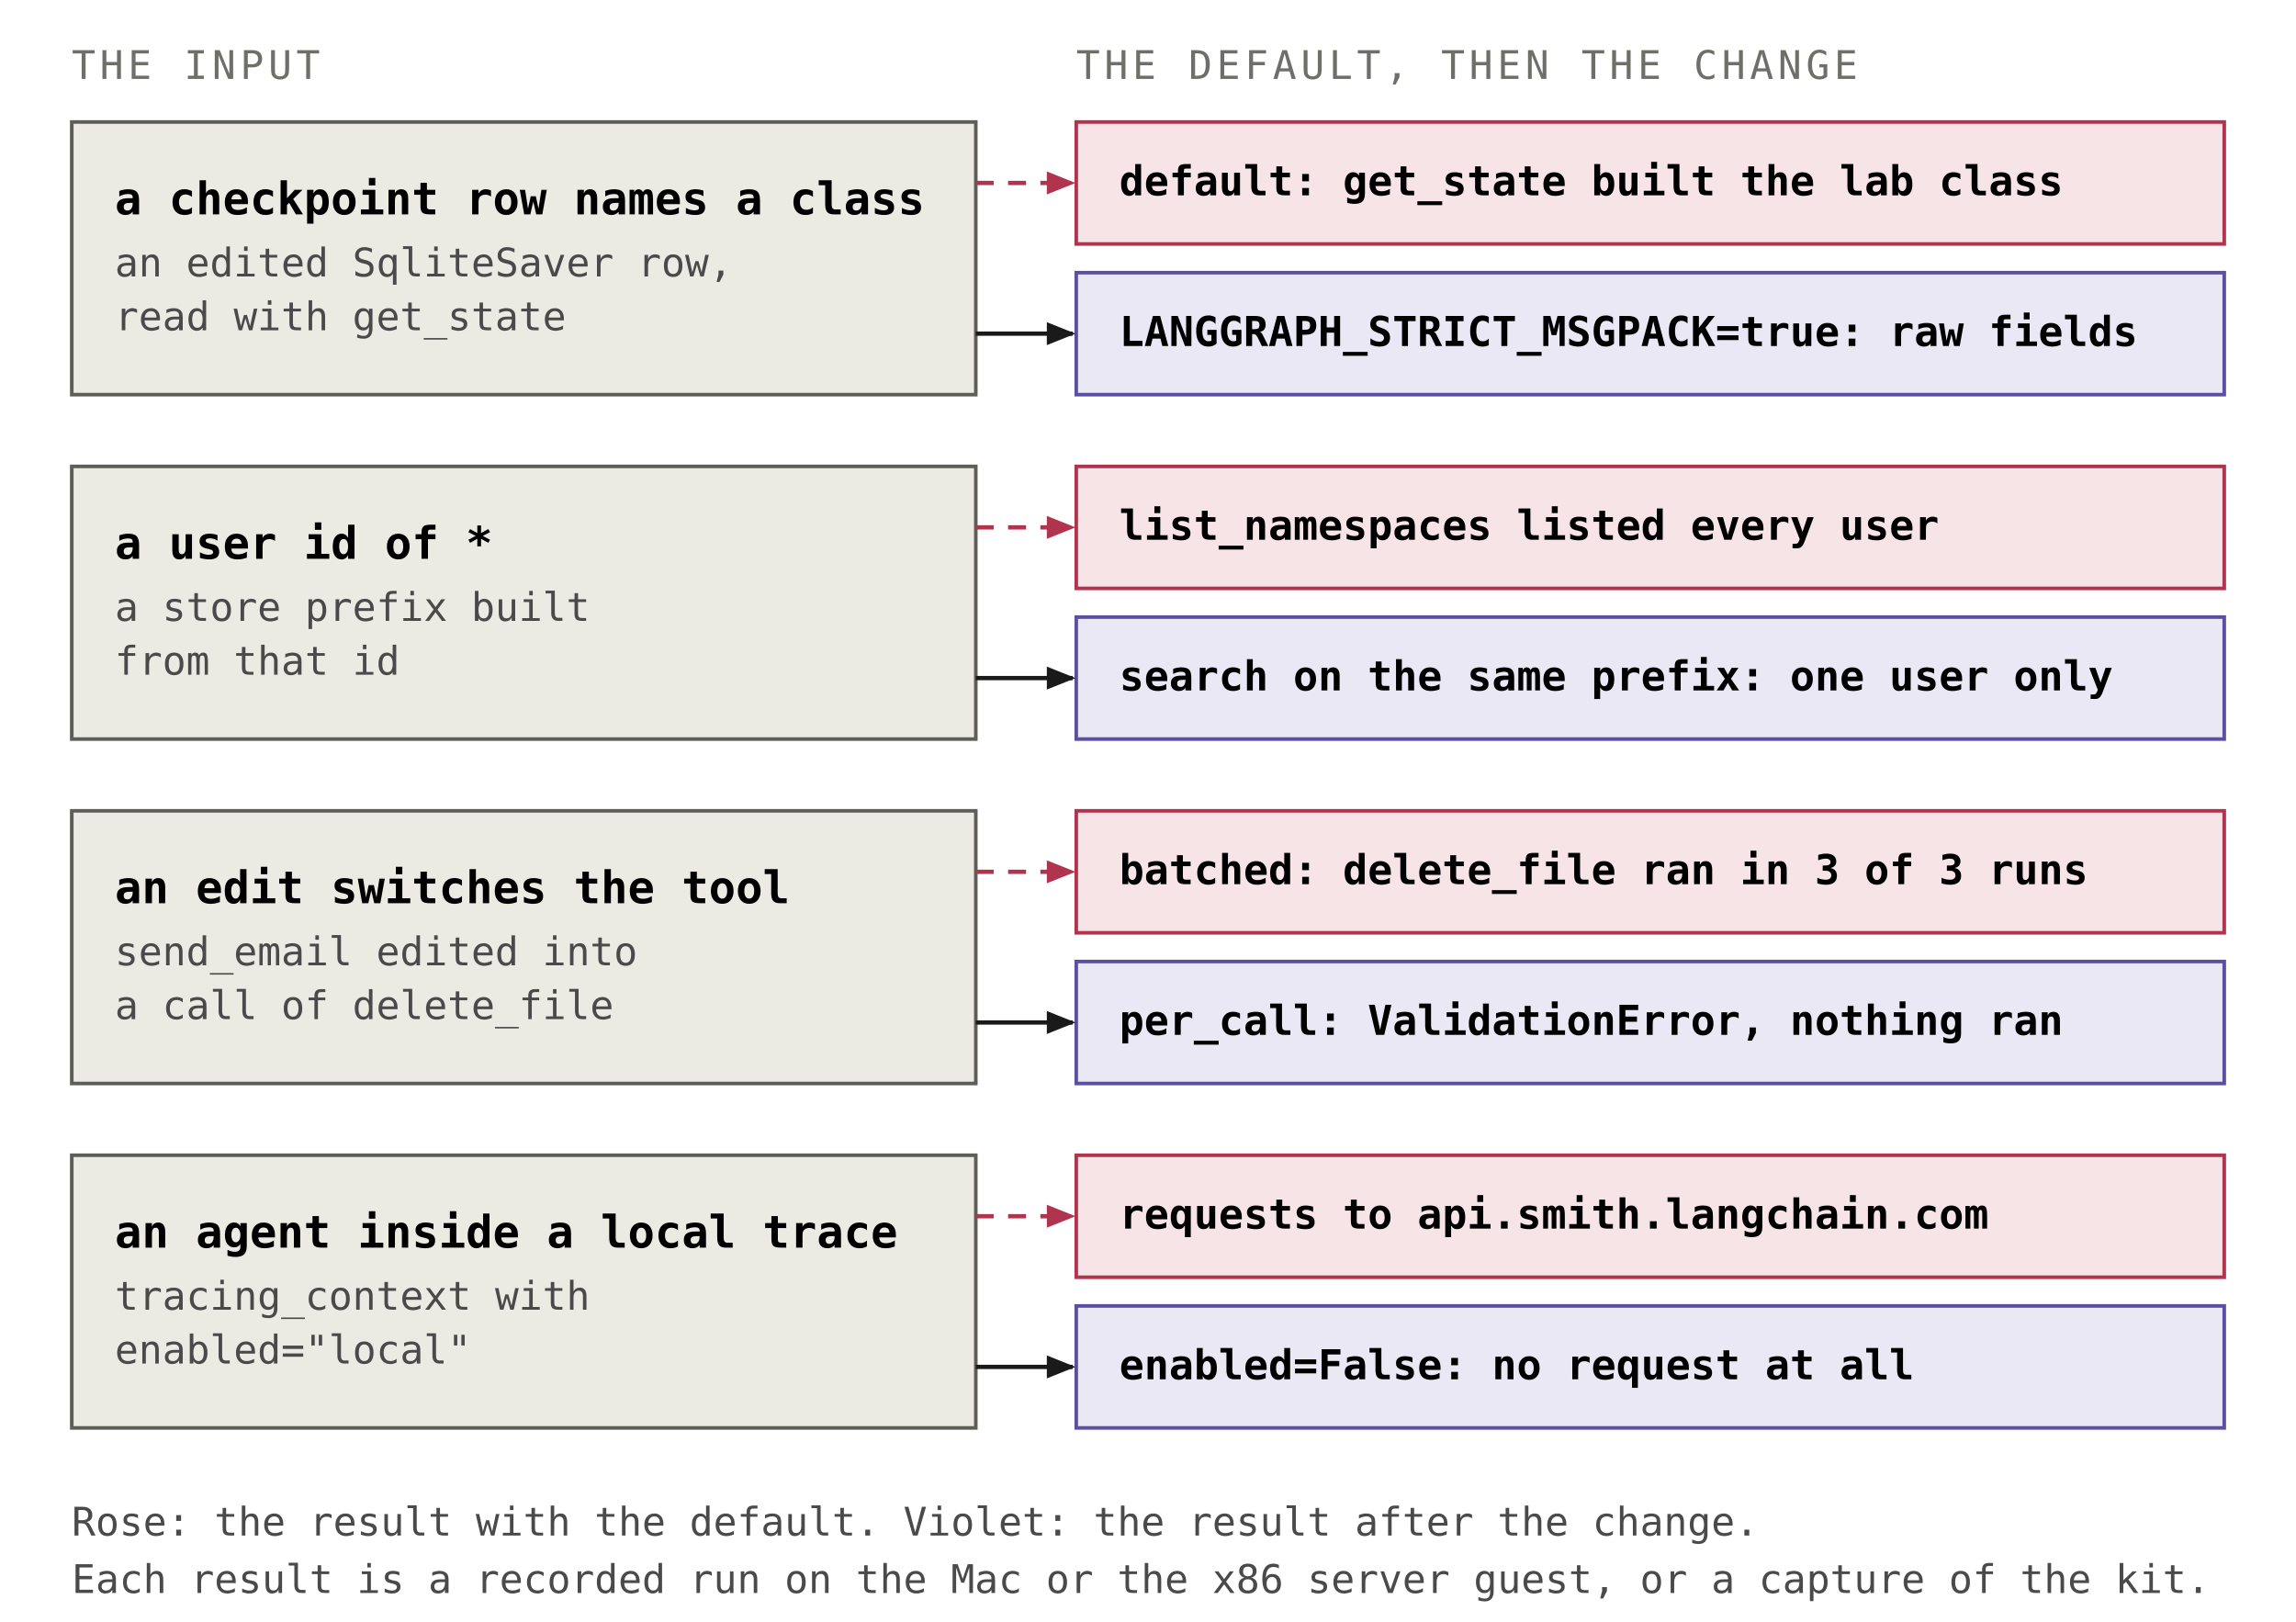
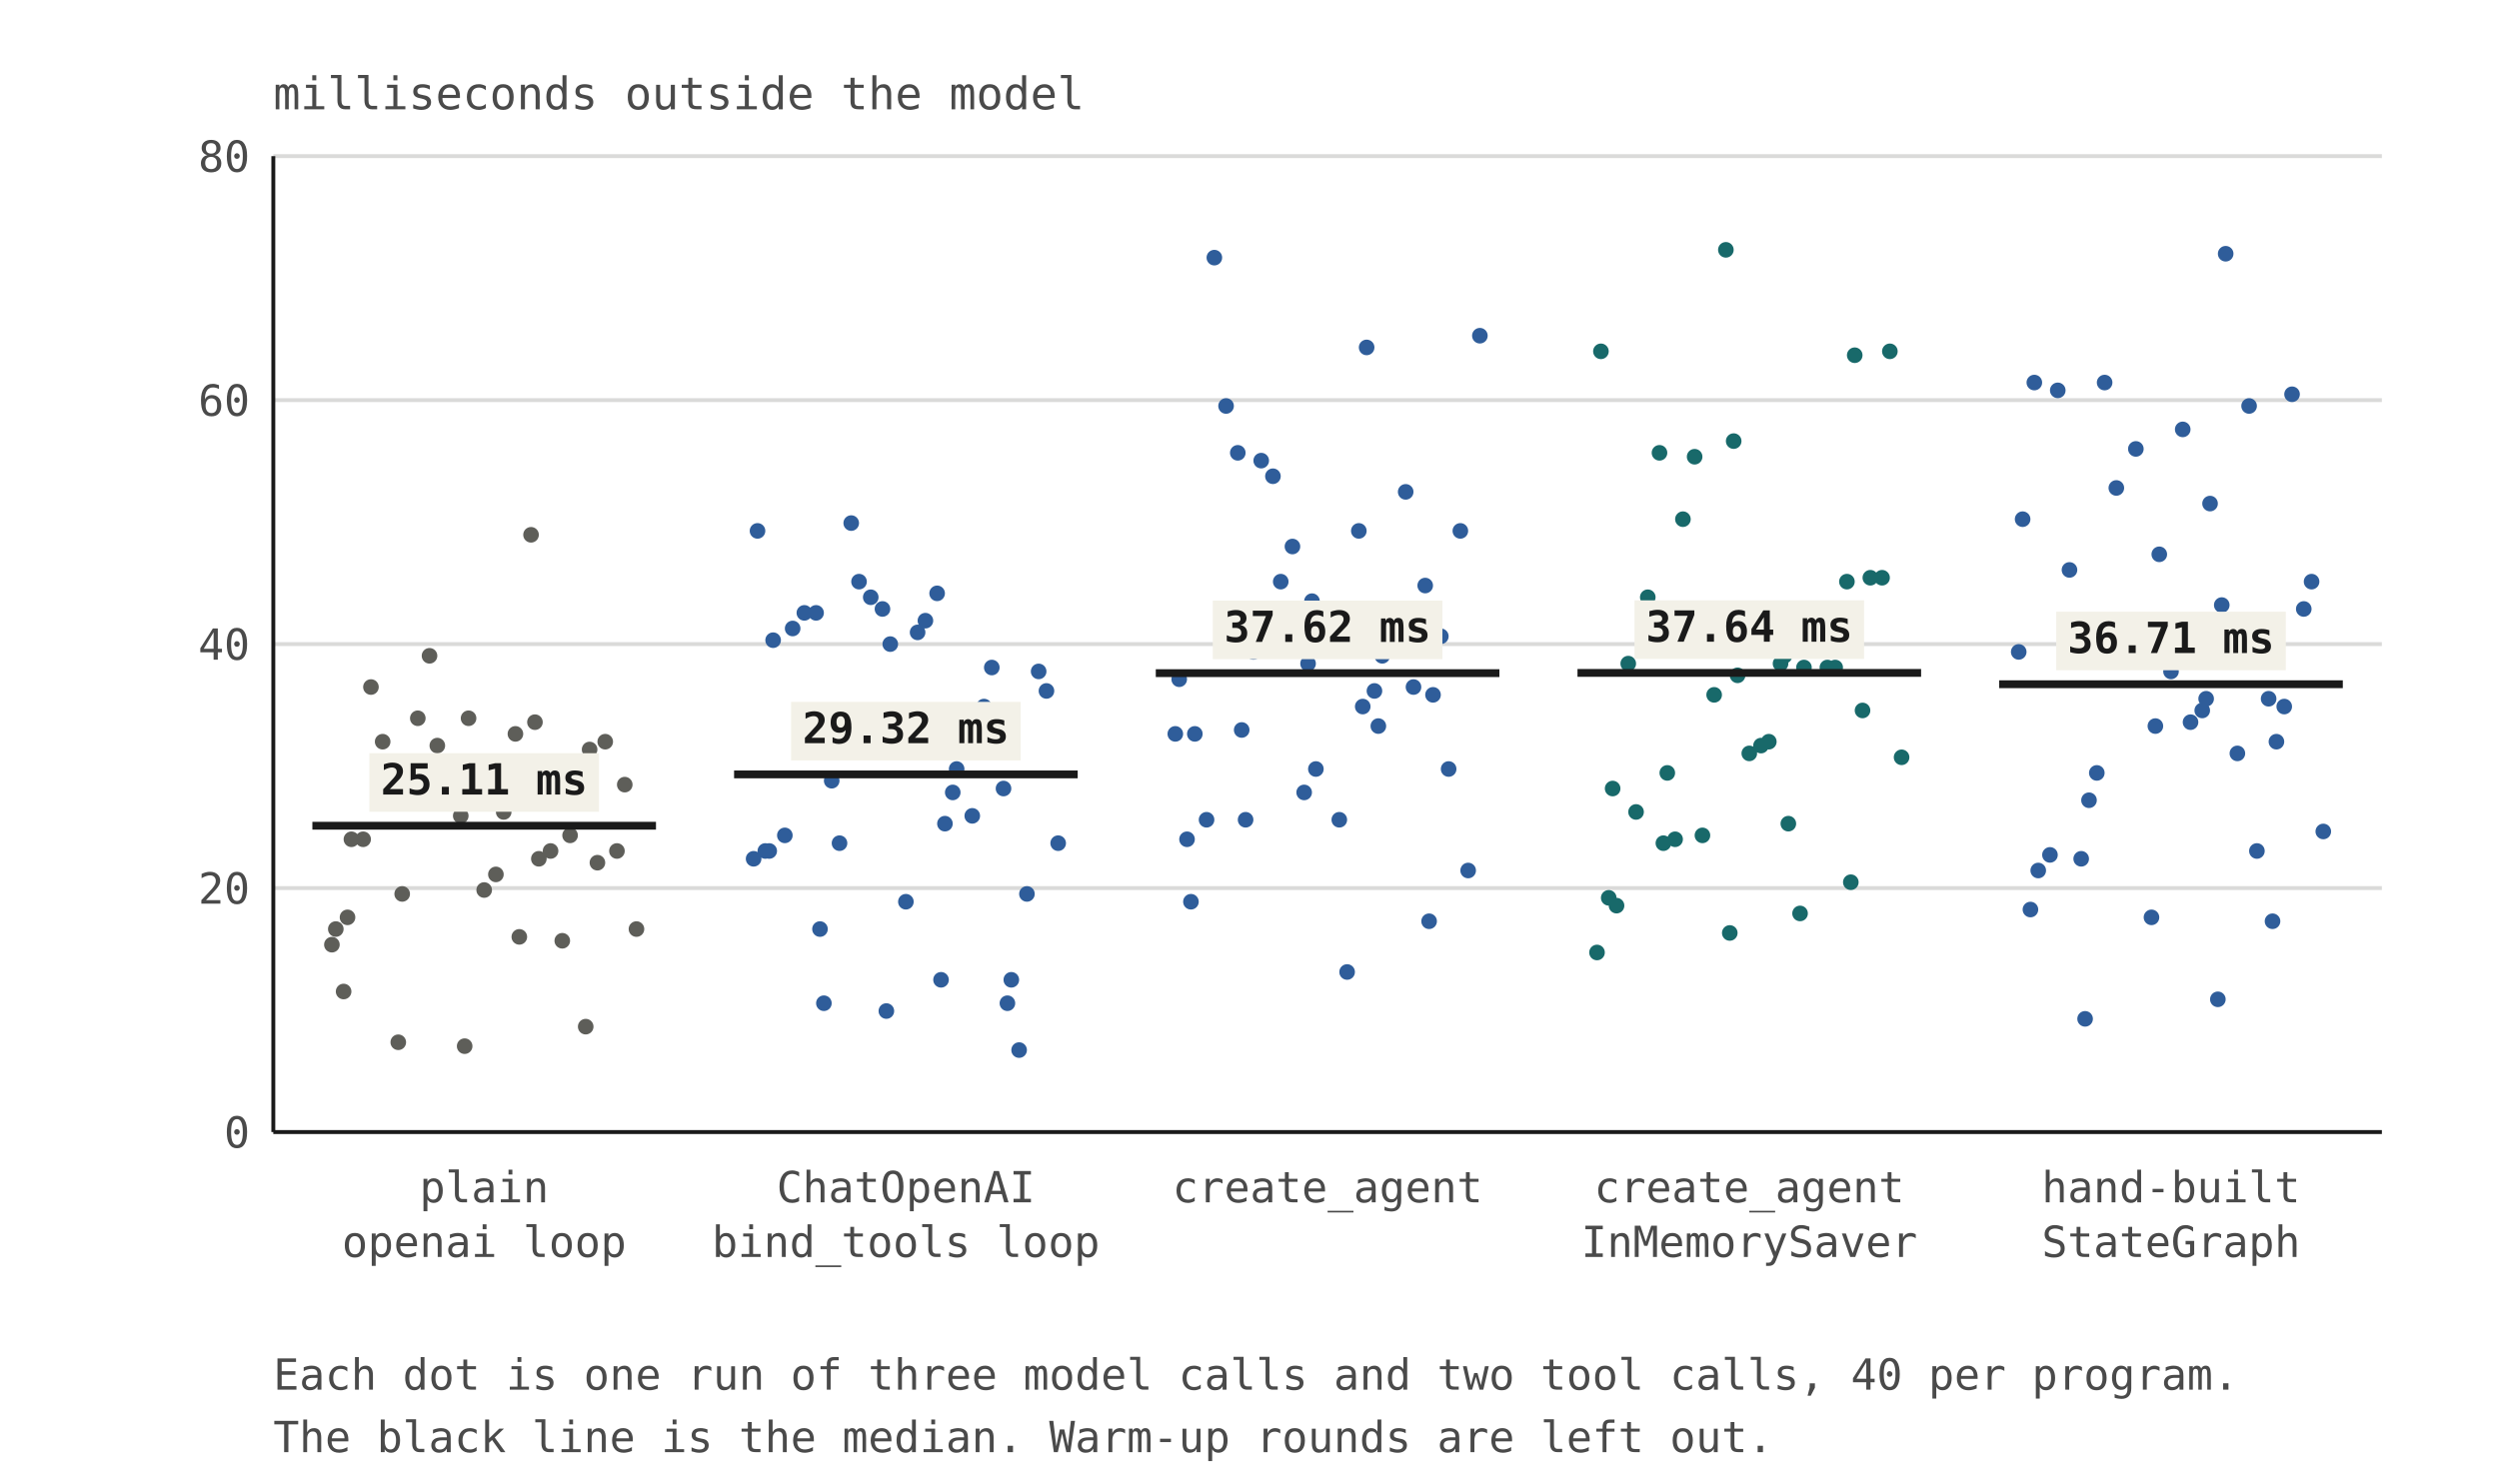
- <svg xmlns="http://www.w3.org/2000/svg" viewBox="0 0 640 452" role="img" aria-labelledby="fig-8-3-title fig-8-3-desc" font-family="JetBrains Mono, ui-monospace, monospace">
-   <defs>
-     <marker id="fig-8-3-head-rose" viewBox="0 0 10 10" refX="9" refY="5" markerWidth="8" markerHeight="8" markerUnits="userSpaceOnUse" orient="auto-start-reverse">
-       <path d="M0 1 L10 5 L0 9 z" fill="var(--m-rose-ink, #b0344d)" />
-     </marker>
-     <marker id="fig-8-3-head-ink" viewBox="0 0 10 10" refX="9" refY="5" markerWidth="8" markerHeight="8" markerUnits="userSpaceOnUse" orient="auto-start-reverse">
-       <path d="M0 1 L10 5 L0 9 z" fill="var(--m-ink, #1a1a1a)" />
-     </marker>
-   </defs>
-   <text x="20" y="22" font-size="11" letter-spacing="1.2" fill="var(--m-ink-mute, #6f6f6a)">THE INPUT</text>
-   <text x="300" y="22" font-size="11" letter-spacing="1.2" fill="var(--m-ink-mute, #6f6f6a)">THE DEFAULT, THEN THE CHANGE</text>
-   <rect x="20" y="34" width="252" height="76" fill="var(--m-grey-fill, #ecebe3)" stroke="var(--m-grey-ink, #5e5e59)" />
-   <text x="32" y="59.75" font-size="12.5" font-weight="700">a checkpoint row names a class</text>
-   <text x="32" y="77.05" font-size="11" class="m-serif" fill="var(--m-ink-soft, #4a4a4a)">an edited SqliteSaver row,</text>
-   <text x="32" y="92.05" font-size="11" class="m-serif" fill="var(--m-ink-soft, #4a4a4a)">read with get_state</text>
-   <rect x="300" y="34" width="320" height="34" fill="var(--m-rose-fill, #f7e4e7)" stroke="var(--m-rose-ink, #b0344d)" />
-   <text x="312" y="54.45" font-size="11.5" font-weight="700">default: get_state built the lab class</text>
-   <rect x="300" y="76" width="320" height="34" fill="var(--m-violet-fill, #ebe8f5)" stroke="var(--m-violet-ink, #5b4fa3)" />
-   <text x="312" y="96.45" font-size="11.5" font-weight="700">LANGGRAPH_STRICT_MSGPACK=true: raw fields</text>
-   <path d="M272 51 H299" fill="none" stroke="var(--m-rose-ink, #b0344d)" stroke-width="1.2" stroke-dasharray="5 4" stroke-linejoin="round" marker-end="url(#fig-8-3-head-rose)" />
-   <path d="M272 93 H299" fill="none" stroke="var(--m-ink, #1a1a1a)" stroke-width="1.2" stroke-linejoin="round" marker-end="url(#fig-8-3-head-ink)" />
-   <rect x="20" y="130" width="252" height="76" fill="var(--m-grey-fill, #ecebe3)" stroke="var(--m-grey-ink, #5e5e59)" />
-   <text x="32" y="155.75" font-size="12.5" font-weight="700">a user id of *</text>
-   <text x="32" y="173.05" font-size="11" class="m-serif" fill="var(--m-ink-soft, #4a4a4a)">a store prefix built</text>
-   <text x="32" y="188.05" font-size="11" class="m-serif" fill="var(--m-ink-soft, #4a4a4a)">from that id</text>
-   <rect x="300" y="130" width="320" height="34" fill="var(--m-rose-fill, #f7e4e7)" stroke="var(--m-rose-ink, #b0344d)" />
-   <text x="312" y="150.45" font-size="11.5" font-weight="700">list_namespaces listed every user</text>
-   <rect x="300" y="172" width="320" height="34" fill="var(--m-violet-fill, #ebe8f5)" stroke="var(--m-violet-ink, #5b4fa3)" />
-   <text x="312" y="192.45" font-size="11.5" font-weight="700">search on the same prefix: one user only</text>
-   <path d="M272 147 H299" fill="none" stroke="var(--m-rose-ink, #b0344d)" stroke-width="1.2" stroke-dasharray="5 4" stroke-linejoin="round" marker-end="url(#fig-8-3-head-rose)" />
-   <path d="M272 189 H299" fill="none" stroke="var(--m-ink, #1a1a1a)" stroke-width="1.2" stroke-linejoin="round" marker-end="url(#fig-8-3-head-ink)" />
-   <rect x="20" y="226" width="252" height="76" fill="var(--m-grey-fill, #ecebe3)" stroke="var(--m-grey-ink, #5e5e59)" />
-   <text x="32" y="251.75" font-size="12.5" font-weight="700">an edit switches the tool</text>
-   <text x="32" y="269.05" font-size="11" class="m-serif" fill="var(--m-ink-soft, #4a4a4a)">send_email edited into</text>
-   <text x="32" y="284.05" font-size="11" class="m-serif" fill="var(--m-ink-soft, #4a4a4a)">a call of delete_file</text>
-   <rect x="300" y="226" width="320" height="34" fill="var(--m-rose-fill, #f7e4e7)" stroke="var(--m-rose-ink, #b0344d)" />
-   <text x="312" y="246.45" font-size="11.5" font-weight="700">batched: delete_file ran in 3 of 3 runs</text>
-   <rect x="300" y="268" width="320" height="34" fill="var(--m-violet-fill, #ebe8f5)" stroke="var(--m-violet-ink, #5b4fa3)" />
-   <text x="312" y="288.45" font-size="11.5" font-weight="700">per_call: ValidationError, nothing ran</text>
-   <path d="M272 243 H299" fill="none" stroke="var(--m-rose-ink, #b0344d)" stroke-width="1.2" stroke-dasharray="5 4" stroke-linejoin="round" marker-end="url(#fig-8-3-head-rose)" />
-   <path d="M272 285 H299" fill="none" stroke="var(--m-ink, #1a1a1a)" stroke-width="1.2" stroke-linejoin="round" marker-end="url(#fig-8-3-head-ink)" />
-   <rect x="20" y="322" width="252" height="76" fill="var(--m-grey-fill, #ecebe3)" stroke="var(--m-grey-ink, #5e5e59)" />
-   <text x="32" y="347.75" font-size="12.5" font-weight="700">an agent inside a local trace</text>
-   <text x="32" y="365.05" font-size="11" class="m-serif" fill="var(--m-ink-soft, #4a4a4a)">tracing_context with</text>
-   <text x="32" y="380.05" font-size="11" class="m-serif" fill="var(--m-ink-soft, #4a4a4a)">enabled="local"</text>
-   <rect x="300" y="322" width="320" height="34" fill="var(--m-rose-fill, #f7e4e7)" stroke="var(--m-rose-ink, #b0344d)" />
-   <text x="312" y="342.45" font-size="11.5" font-weight="700">requests to api.smith.langchain.com</text>
-   <rect x="300" y="364" width="320" height="34" fill="var(--m-violet-fill, #ebe8f5)" stroke="var(--m-violet-ink, #5b4fa3)" />
-   <text x="312" y="384.45" font-size="11.5" font-weight="700">enabled=False: no request at all</text>
-   <path d="M272 339 H299" fill="none" stroke="var(--m-rose-ink, #b0344d)" stroke-width="1.2" stroke-dasharray="5 4" stroke-linejoin="round" marker-end="url(#fig-8-3-head-rose)" />
-   <path d="M272 381 H299" fill="none" stroke="var(--m-ink, #1a1a1a)" stroke-width="1.2" stroke-linejoin="round" marker-end="url(#fig-8-3-head-ink)" />
-   <text x="20" y="428" font-size="11" class="m-serif" fill="var(--m-ink-soft, #4a4a4a)">Rose: the result with the default. Violet: the result after the change.</text>
-   <text x="20" y="444" font-size="11" class="m-serif" fill="var(--m-ink-soft, #4a4a4a)">Each result is a recorded run on the Mac or the x86 server guest, or a capture of the kit.</text>
+ <svg xmlns="http://www.w3.org/2000/svg" viewBox="0 0 640 380" role="img" aria-labelledby="fig-8-3-title fig-8-3-desc" font-family="JetBrains Mono, ui-monospace, monospace">
+   <line x1="70" y1="290" x2="610" y2="290" stroke="var(--m-ink-mute, #6f6f6a)" stroke-width="1" stroke-opacity="0.25" />
+   <text x="64" y="294" font-size="11" text-anchor="end" fill="var(--m-ink-soft, #4a4a4a)">0</text>
+   <line x1="70" y1="227.5" x2="610" y2="227.5" stroke="var(--m-ink-mute, #6f6f6a)" stroke-width="1" stroke-opacity="0.25" />
+   <text x="64" y="231.5" font-size="11" text-anchor="end" fill="var(--m-ink-soft, #4a4a4a)">20</text>
+   <line x1="70" y1="165" x2="610" y2="165" stroke="var(--m-ink-mute, #6f6f6a)" stroke-width="1" stroke-opacity="0.25" />
+   <text x="64" y="169" font-size="11" text-anchor="end" fill="var(--m-ink-soft, #4a4a4a)">40</text>
+   <line x1="70" y1="102.5" x2="610" y2="102.5" stroke="var(--m-ink-mute, #6f6f6a)" stroke-width="1" stroke-opacity="0.25" />
+   <text x="64" y="106.5" font-size="11" text-anchor="end" fill="var(--m-ink-soft, #4a4a4a)">60</text>
+   <line x1="70" y1="40" x2="610" y2="40" stroke="var(--m-ink-mute, #6f6f6a)" stroke-width="1" stroke-opacity="0.25" />
+   <text x="64" y="44" font-size="11" text-anchor="end" fill="var(--m-ink-soft, #4a4a4a)">80</text>
+   <line x1="70" y1="290" x2="610" y2="290" stroke="var(--m-ink, #1a1a1a)" stroke-width="1" />
+   <line x1="70" y1="40" x2="70" y2="290" stroke="var(--m-ink, #1a1a1a)" stroke-width="1" />
+   <text x="70" y="28" font-size="11.5" class="m-serif" fill="var(--m-ink-soft, #4a4a4a)">milliseconds outside the model</text>
+   <path d="M83 242a2 2 0 1 0 4 0a2 2 0 1 0-4 0M131 240a2 2 0 1 0 4 0a2 2 0 1 0-4 0M100 267a2 2 0 1 0 4 0a2 2 0 1 0-4 0M148 263a2 2 0 1 0 4 0a2 2 0 1 0-4 0M117 268a2 2 0 1 0 4 0a2 2 0 1 0-4 0M86 254a2 2 0 1 0 4 0a2 2 0 1 0-4 0M134 137a2 2 0 1 0 4 0a2 2 0 1 0-4 0M103 203a2 2 0 1 0 4 0a2 2 0 1 0-4 0M151 221a2 2 0 1 0 4 0a2 2 0 1 0-4 0M119 204a2 2 0 1 0 4 0a2 2 0 1 0-4 0M88 215a2 2 0 1 0 4 0a2 2 0 1 0-4 0M136 220a2 2 0 1 0 4 0a2 2 0 1 0-4 0M105 184a2 2 0 1 0 4 0a2 2 0 1 0-4 0M153 190a2 2 0 1 0 4 0a2 2 0 1 0-4 0M122 228a2 2 0 1 0 4 0a2 2 0 1 0-4 0M91 215a2 2 0 1 0 4 0a2 2 0 1 0-4 0M139 218a2 2 0 1 0 4 0a2 2 0 1 0-4 0M108 168a2 2 0 1 0 4 0a2 2 0 1 0-4 0M156 218a2 2 0 1 0 4 0a2 2 0 1 0-4 0M125 224a2 2 0 1 0 4 0a2 2 0 1 0-4 0M93 176a2 2 0 1 0 4 0a2 2 0 1 0-4 0M142 241a2 2 0 1 0 4 0a2 2 0 1 0-4 0M110 191a2 2 0 1 0 4 0a2 2 0 1 0-4 0M158 201a2 2 0 1 0 4 0a2 2 0 1 0-4 0M127 208a2 2 0 1 0 4 0a2 2 0 1 0-4 0M96 190a2 2 0 1 0 4 0a2 2 0 1 0-4 0M144 214a2 2 0 1 0 4 0a2 2 0 1 0-4 0M113 203a2 2 0 1 0 4 0a2 2 0 1 0-4 0M161 238a2 2 0 1 0 4 0a2 2 0 1 0-4 0M130 188a2 2 0 1 0 4 0a2 2 0 1 0-4 0M99 204a2 2 0 1 0 4 0a2 2 0 1 0-4 0M147 204a2 2 0 1 0 4 0a2 2 0 1 0-4 0M116 209a2 2 0 1 0 4 0a2 2 0 1 0-4 0M84 238a2 2 0 1 0 4 0a2 2 0 1 0-4 0M132 204a2 2 0 1 0 4 0a2 2 0 1 0-4 0M101 229a2 2 0 1 0 4 0a2 2 0 1 0-4 0M149 192a2 2 0 1 0 4 0a2 2 0 1 0-4 0M118 184a2 2 0 1 0 4 0a2 2 0 1 0-4 0M87 235a2 2 0 1 0 4 0a2 2 0 1 0-4 0M135 185a2 2 0 1 0 4 0a2 2 0 1 0-4 0" fill="var(--m-grey-ink, #5e5e59)" />
+   <line x1="80" y1="211.53" x2="168" y2="211.53" stroke="var(--m-ink, #1a1a1a)" stroke-width="2" />
+   <rect class="m-knock" x="94.6" y="192.95" width="58.8" height="15" fill="var(--m-panel, #f3f1e8)" />
+   <text x="124" y="203.53" font-size="11" text-anchor="middle" font-weight="700" fill="var(--m-ink, #1a1a1a)">25.11 ms</text>
+   <text x="124" y="308" font-size="11" text-anchor="middle" fill="var(--m-ink-soft, #4a4a4a)">plain</text>
+   <text x="124" y="322" font-size="11" text-anchor="middle" fill="var(--m-ink-soft, #4a4a4a)">openai loop</text>
+   <path d="M191 220a2 2 0 1 0 4 0a2 2 0 1 0-4 0M239 251a2 2 0 1 0 4 0a2 2 0 1 0-4 0M208 238a2 2 0 1 0 4 0a2 2 0 1 0-4 0M256 257a2 2 0 1 0 4 0a2 2 0 1 0-4 0M225 259a2 2 0 1 0 4 0a2 2 0 1 0-4 0M194 218a2 2 0 1 0 4 0a2 2 0 1 0-4 0M242 203a2 2 0 1 0 4 0a2 2 0 1 0-4 0M211 200a2 2 0 1 0 4 0a2 2 0 1 0-4 0M259 269a2 2 0 1 0 4 0a2 2 0 1 0-4 0M227 184a2 2 0 1 0 4 0a2 2 0 1 0-4 0M196 164a2 2 0 1 0 4 0a2 2 0 1 0-4 0M244 185a2 2 0 1 0 4 0a2 2 0 1 0-4 0M213 216a2 2 0 1 0 4 0a2 2 0 1 0-4 0M261 229a2 2 0 1 0 4 0a2 2 0 1 0-4 0M230 231a2 2 0 1 0 4 0a2 2 0 1 0-4 0M199 214a2 2 0 1 0 4 0a2 2 0 1 0-4 0M247 209a2 2 0 1 0 4 0a2 2 0 1 0-4 0M216 134a2 2 0 1 0 4 0a2 2 0 1 0-4 0M264 172a2 2 0 1 0 4 0a2 2 0 1 0-4 0M233 162a2 2 0 1 0 4 0a2 2 0 1 0-4 0M201 161a2 2 0 1 0 4 0a2 2 0 1 0-4 0M250 181a2 2 0 1 0 4 0a2 2 0 1 0-4 0M218 149a2 2 0 1 0 4 0a2 2 0 1 0-4 0M266 177a2 2 0 1 0 4 0a2 2 0 1 0-4 0M235 159a2 2 0 1 0 4 0a2 2 0 1 0-4 0M204 157a2 2 0 1 0 4 0a2 2 0 1 0-4 0M252 171a2 2 0 1 0 4 0a2 2 0 1 0-4 0M221 153a2 2 0 1 0 4 0a2 2 0 1 0-4 0M269 216a2 2 0 1 0 4 0a2 2 0 1 0-4 0M238 152a2 2 0 1 0 4 0a2 2 0 1 0-4 0M207 157a2 2 0 1 0 4 0a2 2 0 1 0-4 0M255 202a2 2 0 1 0 4 0a2 2 0 1 0-4 0M224 156a2 2 0 1 0 4 0a2 2 0 1 0-4 0M192 136a2 2 0 1 0 4 0a2 2 0 1 0-4 0M240 211a2 2 0 1 0 4 0a2 2 0 1 0-4 0M209 257a2 2 0 1 0 4 0a2 2 0 1 0-4 0M257 251a2 2 0 1 0 4 0a2 2 0 1 0-4 0M226 165a2 2 0 1 0 4 0a2 2 0 1 0-4 0M195 218a2 2 0 1 0 4 0a2 2 0 1 0-4 0M243 197a2 2 0 1 0 4 0a2 2 0 1 0-4 0" fill="var(--m-blue-ink, #2f5d9a)" />
+   <line x1="188" y1="198.38" x2="276" y2="198.38" stroke="var(--m-ink, #1a1a1a)" stroke-width="2" />
+   <rect class="m-knock" x="202.6" y="179.8" width="58.8" height="15" fill="var(--m-panel, #f3f1e8)" />
+   <text x="232" y="190.38" font-size="11" text-anchor="middle" font-weight="700" fill="var(--m-ink, #1a1a1a)">29.32 ms</text>
+   <text x="232" y="308" font-size="11" text-anchor="middle" fill="var(--m-ink-soft, #4a4a4a)">ChatOpenAI</text>
+   <text x="232" y="322" font-size="11" text-anchor="middle" fill="var(--m-ink-soft, #4a4a4a)">bind_tools loop</text>
+   <path d="M299 188a2 2 0 1 0 4 0a2 2 0 1 0-4 0M347 181a2 2 0 1 0 4 0a2 2 0 1 0-4 0M316 187a2 2 0 1 0 4 0a2 2 0 1 0-4 0M364 236a2 2 0 1 0 4 0a2 2 0 1 0-4 0M333 170a2 2 0 1 0 4 0a2 2 0 1 0-4 0M302 215a2 2 0 1 0 4 0a2 2 0 1 0-4 0M350 177a2 2 0 1 0 4 0a2 2 0 1 0-4 0M319 167a2 2 0 1 0 4 0a2 2 0 1 0-4 0M367 163a2 2 0 1 0 4 0a2 2 0 1 0-4 0M335 197a2 2 0 1 0 4 0a2 2 0 1 0-4 0M304 188a2 2 0 1 0 4 0a2 2 0 1 0-4 0M352 168a2 2 0 1 0 4 0a2 2 0 1 0-4 0M321 118a2 2 0 1 0 4 0a2 2 0 1 0-4 0M369 197a2 2 0 1 0 4 0a2 2 0 1 0-4 0M338 164a2 2 0 1 0 4 0a2 2 0 1 0-4 0M307 210a2 2 0 1 0 4 0a2 2 0 1 0-4 0M355 160a2 2 0 1 0 4 0a2 2 0 1 0-4 0M324 122a2 2 0 1 0 4 0a2 2 0 1 0-4 0M372 136a2 2 0 1 0 4 0a2 2 0 1 0-4 0M341 210a2 2 0 1 0 4 0a2 2 0 1 0-4 0M309 66a2 2 0 1 0 4 0a2 2 0 1 0-4 0M358 126a2 2 0 1 0 4 0a2 2 0 1 0-4 0M326 149a2 2 0 1 0 4 0a2 2 0 1 0-4 0M374 223a2 2 0 1 0 4 0a2 2 0 1 0-4 0M343 249a2 2 0 1 0 4 0a2 2 0 1 0-4 0M312 104a2 2 0 1 0 4 0a2 2 0 1 0-4 0M360 176a2 2 0 1 0 4 0a2 2 0 1 0-4 0M329 140a2 2 0 1 0 4 0a2 2 0 1 0-4 0M377 86a2 2 0 1 0 4 0a2 2 0 1 0-4 0M346 136a2 2 0 1 0 4 0a2 2 0 1 0-4 0M315 116a2 2 0 1 0 4 0a2 2 0 1 0-4 0M363 150a2 2 0 1 0 4 0a2 2 0 1 0-4 0M332 203a2 2 0 1 0 4 0a2 2 0 1 0-4 0M300 174a2 2 0 1 0 4 0a2 2 0 1 0-4 0M348 89a2 2 0 1 0 4 0a2 2 0 1 0-4 0M317 210a2 2 0 1 0 4 0a2 2 0 1 0-4 0M365 178a2 2 0 1 0 4 0a2 2 0 1 0-4 0M334 154a2 2 0 1 0 4 0a2 2 0 1 0-4 0M303 231a2 2 0 1 0 4 0a2 2 0 1 0-4 0M351 186a2 2 0 1 0 4 0a2 2 0 1 0-4 0" fill="var(--m-blue-ink, #2f5d9a)" />
+   <line x1="296" y1="172.44" x2="384" y2="172.44" stroke="var(--m-ink, #1a1a1a)" stroke-width="2" />
+   <rect class="m-knock" x="310.6" y="153.86" width="58.8" height="15" fill="var(--m-panel, #f3f1e8)" />
+   <text x="340" y="164.44" font-size="11" text-anchor="middle" font-weight="700" fill="var(--m-ink, #1a1a1a)">37.62 ms</text>
+   <text x="340" y="308" font-size="11" text-anchor="middle" fill="var(--m-ink-soft, #4a4a4a)">create_agent</text>
+   <path d="M407 244a2 2 0 1 0 4 0a2 2 0 1 0-4 0M455 168a2 2 0 1 0 4 0a2 2 0 1 0-4 0M424 216a2 2 0 1 0 4 0a2 2 0 1 0-4 0M472 226a2 2 0 1 0 4 0a2 2 0 1 0-4 0M441 239a2 2 0 1 0 4 0a2 2 0 1 0-4 0M410 230a2 2 0 1 0 4 0a2 2 0 1 0-4 0M458 156a2 2 0 1 0 4 0a2 2 0 1 0-4 0M427 215a2 2 0 1 0 4 0a2 2 0 1 0-4 0M475 182a2 2 0 1 0 4 0a2 2 0 1 0-4 0M443 173a2 2 0 1 0 4 0a2 2 0 1 0-4 0M412 232a2 2 0 1 0 4 0a2 2 0 1 0-4 0M460 171a2 2 0 1 0 4 0a2 2 0 1 0-4 0M429 133a2 2 0 1 0 4 0a2 2 0 1 0-4 0M477 148a2 2 0 1 0 4 0a2 2 0 1 0-4 0M446 193a2 2 0 1 0 4 0a2 2 0 1 0-4 0M415 170a2 2 0 1 0 4 0a2 2 0 1 0-4 0M463 164a2 2 0 1 0 4 0a2 2 0 1 0-4 0M432 117a2 2 0 1 0 4 0a2 2 0 1 0-4 0M480 148a2 2 0 1 0 4 0a2 2 0 1 0-4 0M449 191a2 2 0 1 0 4 0a2 2 0 1 0-4 0M417 208a2 2 0 1 0 4 0a2 2 0 1 0-4 0M466 171a2 2 0 1 0 4 0a2 2 0 1 0-4 0M434 214a2 2 0 1 0 4 0a2 2 0 1 0-4 0M482 90a2 2 0 1 0 4 0a2 2 0 1 0-4 0M451 190a2 2 0 1 0 4 0a2 2 0 1 0-4 0M420 153a2 2 0 1 0 4 0a2 2 0 1 0-4 0M468 171a2 2 0 1 0 4 0a2 2 0 1 0-4 0M437 178a2 2 0 1 0 4 0a2 2 0 1 0-4 0M485 194a2 2 0 1 0 4 0a2 2 0 1 0-4 0M454 170a2 2 0 1 0 4 0a2 2 0 1 0-4 0M423 116a2 2 0 1 0 4 0a2 2 0 1 0-4 0M471 149a2 2 0 1 0 4 0a2 2 0 1 0-4 0M440 64a2 2 0 1 0 4 0a2 2 0 1 0-4 0M408 90a2 2 0 1 0 4 0a2 2 0 1 0-4 0M456 211a2 2 0 1 0 4 0a2 2 0 1 0-4 0M425 198a2 2 0 1 0 4 0a2 2 0 1 0-4 0M473 91a2 2 0 1 0 4 0a2 2 0 1 0-4 0M442 113a2 2 0 1 0 4 0a2 2 0 1 0-4 0M411 202a2 2 0 1 0 4 0a2 2 0 1 0-4 0M459 234a2 2 0 1 0 4 0a2 2 0 1 0-4 0" fill="var(--m-teal-ink, #18696a)" />
+   <line x1="404" y1="172.38" x2="492" y2="172.38" stroke="var(--m-ink, #1a1a1a)" stroke-width="2" />
+   <rect class="m-knock" x="418.6" y="153.79" width="58.8" height="15" fill="var(--m-panel, #f3f1e8)" />
+   <text x="448" y="164.38" font-size="11" text-anchor="middle" font-weight="700" fill="var(--m-ink, #1a1a1a)">37.64 ms</text>
+   <text x="448" y="308" font-size="11" text-anchor="middle" fill="var(--m-ink-soft, #4a4a4a)">create_agent</text>
+   <text x="448" y="322" font-size="11" text-anchor="middle" fill="var(--m-ink-soft, #4a4a4a)">InMemorySaver</text>
+   <path d="M515 167a2 2 0 1 0 4 0a2 2 0 1 0-4 0M563 179a2 2 0 1 0 4 0a2 2 0 1 0-4 0M532 261a2 2 0 1 0 4 0a2 2 0 1 0-4 0M580 236a2 2 0 1 0 4 0a2 2 0 1 0-4 0M549 235a2 2 0 1 0 4 0a2 2 0 1 0-4 0M518 233a2 2 0 1 0 4 0a2 2 0 1 0-4 0M566 256a2 2 0 1 0 4 0a2 2 0 1 0-4 0M535 198a2 2 0 1 0 4 0a2 2 0 1 0-4 0M583 181a2 2 0 1 0 4 0a2 2 0 1 0-4 0M551 142a2 2 0 1 0 4 0a2 2 0 1 0-4 0M520 223a2 2 0 1 0 4 0a2 2 0 1 0-4 0M568 65a2 2 0 1 0 4 0a2 2 0 1 0-4 0M537 98a2 2 0 1 0 4 0a2 2 0 1 0-4 0M585 101a2 2 0 1 0 4 0a2 2 0 1 0-4 0M554 172a2 2 0 1 0 4 0a2 2 0 1 0-4 0M523 219a2 2 0 1 0 4 0a2 2 0 1 0-4 0M571 193a2 2 0 1 0 4 0a2 2 0 1 0-4 0M540 125a2 2 0 1 0 4 0a2 2 0 1 0-4 0M588 156a2 2 0 1 0 4 0a2 2 0 1 0-4 0M557 110a2 2 0 1 0 4 0a2 2 0 1 0-4 0M525 100a2 2 0 1 0 4 0a2 2 0 1 0-4 0M574 104a2 2 0 1 0 4 0a2 2 0 1 0-4 0M542 159a2 2 0 1 0 4 0a2 2 0 1 0-4 0M590 149a2 2 0 1 0 4 0a2 2 0 1 0-4 0M559 185a2 2 0 1 0 4 0a2 2 0 1 0-4 0M528 146a2 2 0 1 0 4 0a2 2 0 1 0-4 0M576 218a2 2 0 1 0 4 0a2 2 0 1 0-4 0M545 115a2 2 0 1 0 4 0a2 2 0 1 0-4 0M593 213a2 2 0 1 0 4 0a2 2 0 1 0-4 0M562 182a2 2 0 1 0 4 0a2 2 0 1 0-4 0M531 220a2 2 0 1 0 4 0a2 2 0 1 0-4 0M579 179a2 2 0 1 0 4 0a2 2 0 1 0-4 0M548 159a2 2 0 1 0 4 0a2 2 0 1 0-4 0M516 133a2 2 0 1 0 4 0a2 2 0 1 0-4 0M564 129a2 2 0 1 0 4 0a2 2 0 1 0-4 0M533 205a2 2 0 1 0 4 0a2 2 0 1 0-4 0M581 190a2 2 0 1 0 4 0a2 2 0 1 0-4 0M550 186a2 2 0 1 0 4 0a2 2 0 1 0-4 0M519 98a2 2 0 1 0 4 0a2 2 0 1 0-4 0M567 155a2 2 0 1 0 4 0a2 2 0 1 0-4 0" fill="var(--m-blue-ink, #2f5d9a)" />
+   <line x1="512" y1="175.28" x2="600" y2="175.28" stroke="var(--m-ink, #1a1a1a)" stroke-width="2" />
+   <rect class="m-knock" x="526.6" y="156.7" width="58.8" height="15" fill="var(--m-panel, #f3f1e8)" />
+   <text x="556" y="167.28" font-size="11" text-anchor="middle" font-weight="700" fill="var(--m-ink, #1a1a1a)">36.71 ms</text>
+   <text x="556" y="308" font-size="11" text-anchor="middle" fill="var(--m-ink-soft, #4a4a4a)">hand-built</text>
+   <text x="556" y="322" font-size="11" text-anchor="middle" fill="var(--m-ink-soft, #4a4a4a)">StateGraph</text>
+   <text x="70" y="356" font-size="11" class="m-serif" fill="var(--m-ink-soft, #4a4a4a)">Each dot is one run of three model calls and two tool calls, 40 per program.</text>
+   <text x="70" y="372" font-size="11" class="m-serif" fill="var(--m-ink-soft, #4a4a4a)">The black line is the median. Warm-up rounds are left out.</text>
</svg>
